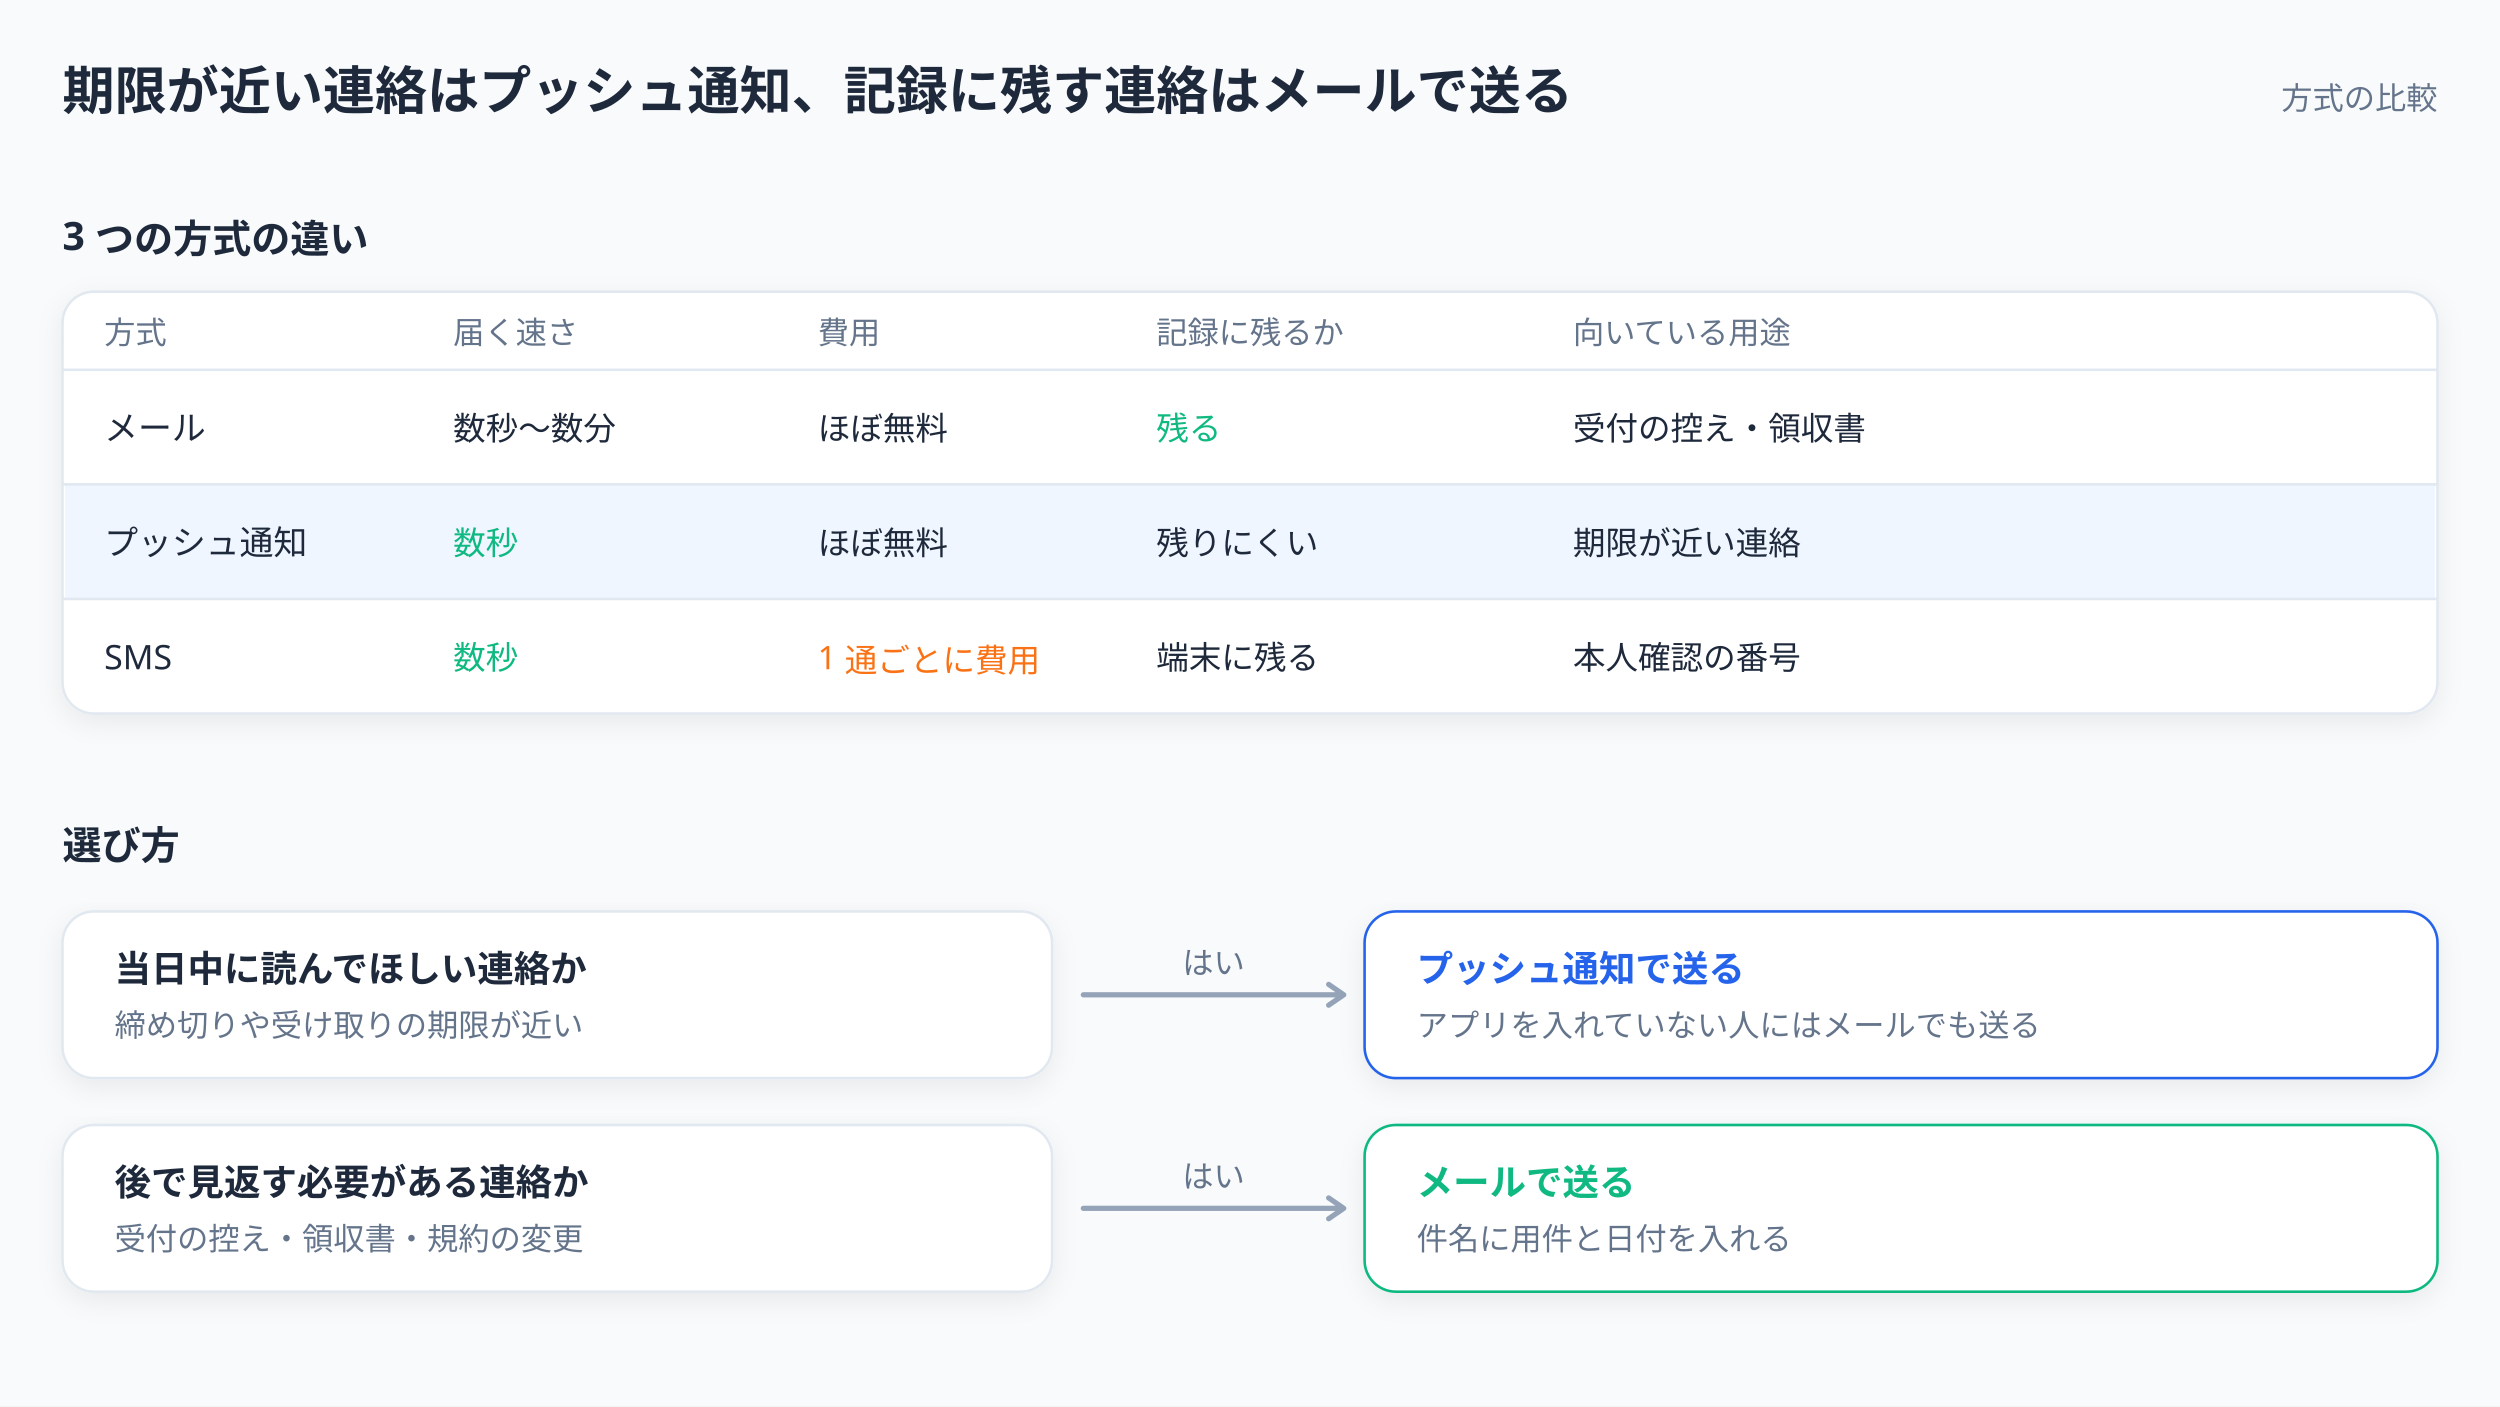
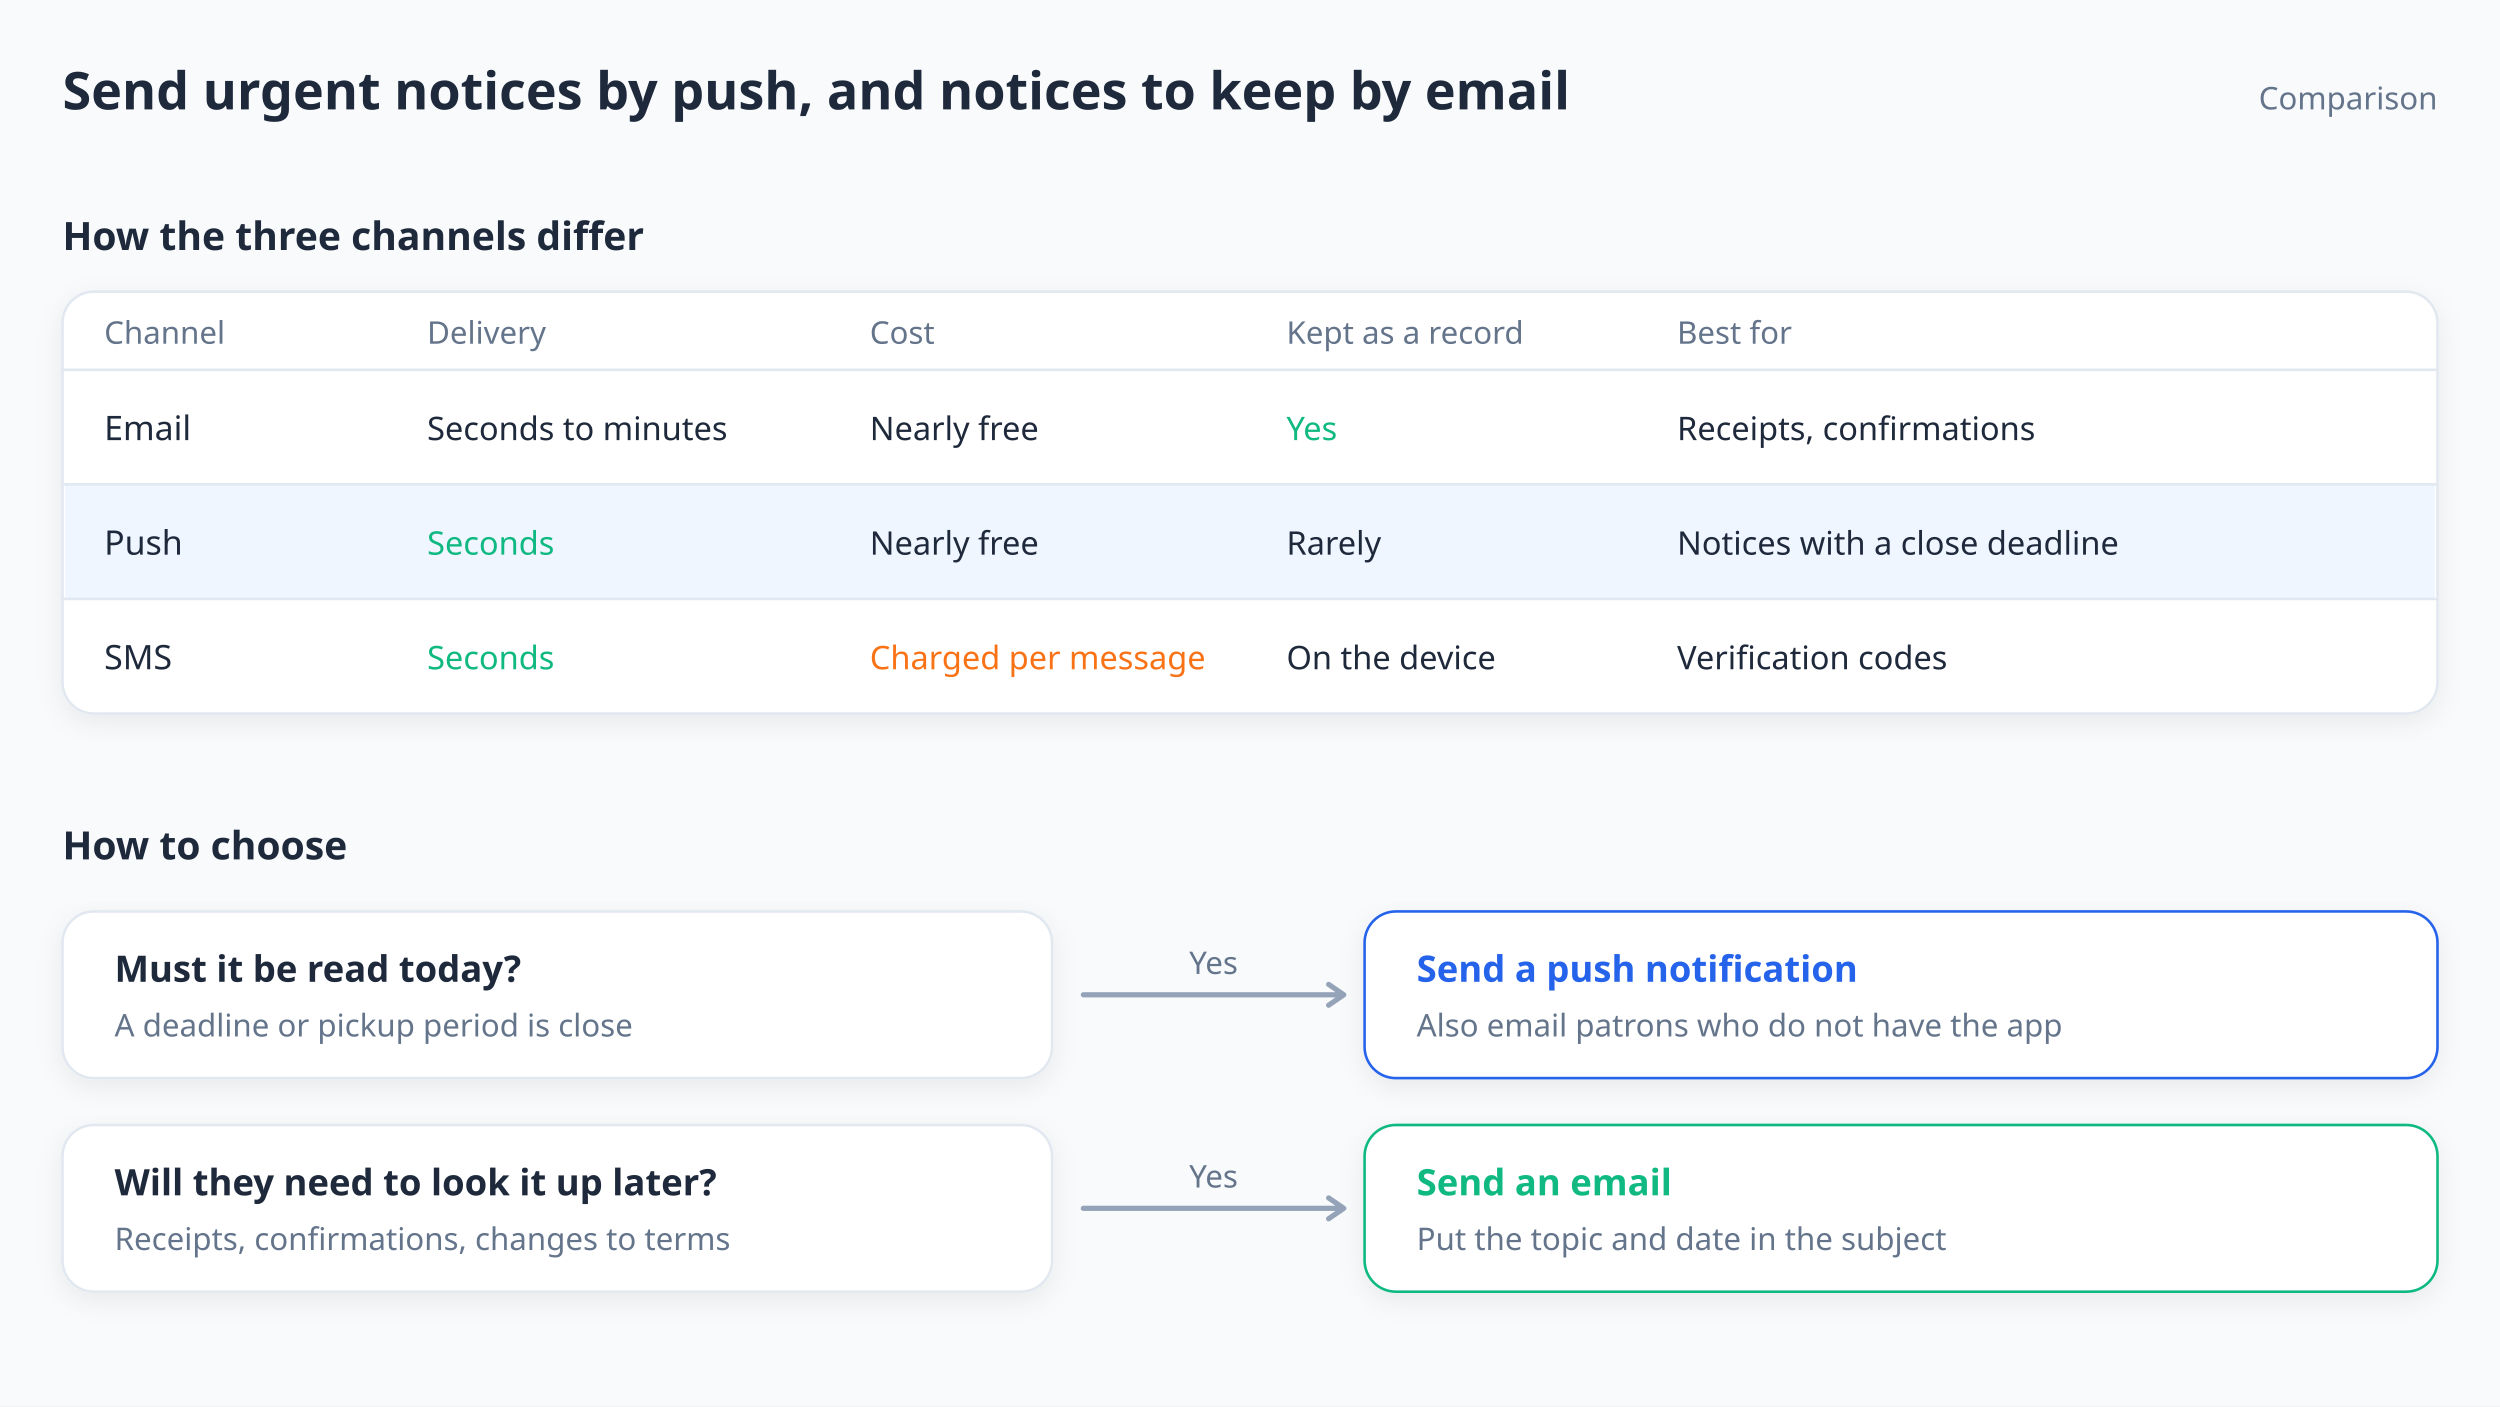
- <svg xmlns="http://www.w3.org/2000/svg" width="960" height="540" viewBox="0 0 960 540" font-family="'Hiragino Sans', 'Yu Gothic UI', 'Noto Sans JP', system-ui, sans-serif" role="img" aria-label="メール・プッシュ通知・SMS を、届く速さ・費用・向いている用途で比べる">
+ <svg xmlns="http://www.w3.org/2000/svg" width="960" height="540" viewBox="0 0 960 540" font-family="'Hiragino Sans', 'Yu Gothic UI', 'Noto Sans JP', system-ui, sans-serif" role="img" aria-label="Email, push notifications, and SMS compared by speed, cost, and best use">
  <defs>
    <filter id="sh" x="-10%" y="-10%" width="120%" height="130%">
      <feDropShadow dx="0" dy="3" stdDeviation="5" flood-color="#0F172A" flood-opacity="0.07" />
    </filter>
  </defs>
  <rect width="960" height="540" fill="#F8FAFC" />
-   <text x="24.0" y="42.0" font-size="20" font-weight="600" fill="#1E293B" text-anchor="start">期限が近い連絡はプッシュ通知、記録に残す連絡はメールで送る</text>
-   <text x="936.0" y="42.0" font-size="12" font-weight="400" fill="#64748B" text-anchor="end">方式の比較</text>
-   <text x="24.0" y="96.0" font-size="15" font-weight="600" fill="#1E293B" text-anchor="start">3 つの方式の違い</text>
+   <text x="24.0" y="42.0" font-size="20" font-weight="600" fill="#1E293B" text-anchor="start">Send urgent notices by push, and notices to keep by email</text>
+   <text x="936.0" y="42.0" font-size="12" font-weight="400" fill="#64748B" text-anchor="end">Comparison</text>
+   <text x="24.0" y="96.0" font-size="15" font-weight="600" fill="#1E293B" text-anchor="start">How the three channels differ</text>
  <rect x="24.0" y="112.0" width="912.0" height="162.0" rx="12" fill="#FFFFFF" stroke="#E2E8F0" stroke-width="1" filter="url(#sh)" />
-   <text x="40.0" y="132.0" font-size="12" font-weight="500" fill="#64748B" text-anchor="start">方式</text>
-   <text x="174.0" y="132.0" font-size="12" font-weight="500" fill="#64748B" text-anchor="start">届く速さ</text>
-   <text x="314.0" y="132.0" font-size="12" font-weight="500" fill="#64748B" text-anchor="start">費用</text>
-   <text x="444.0" y="132.0" font-size="12" font-weight="500" fill="#64748B" text-anchor="start">記録に残るか</text>
-   <text x="604.0" y="132.0" font-size="12" font-weight="500" fill="#64748B" text-anchor="start">向いている用途</text>
+   <text x="40.0" y="132.0" font-size="12" font-weight="500" fill="#64748B" text-anchor="start">Channel</text>
+   <text x="164.0" y="132.0" font-size="12" font-weight="500" fill="#64748B" text-anchor="start">Delivery</text>
+   <text x="334.0" y="132.0" font-size="12" font-weight="500" fill="#64748B" text-anchor="start">Cost</text>
+   <text x="494.0" y="132.0" font-size="12" font-weight="500" fill="#64748B" text-anchor="start">Kept as a record</text>
+   <text x="644.0" y="132.0" font-size="12" font-weight="500" fill="#64748B" text-anchor="start">Best for</text>
  <line x1="24.0" y1="142.0" x2="936.0" y2="142.0" stroke="#E2E8F0" stroke-width="1" />
-   <text x="40.0" y="169.0" font-size="13" font-weight="400" fill="#1E293B" text-anchor="start">メール</text>
-   <text x="174.0" y="169.0" font-size="12.5" font-weight="400" fill="#1E293B" text-anchor="start">数秒〜数分</text>
-   <text x="314.0" y="169.0" font-size="12.5" font-weight="400" fill="#1E293B" text-anchor="start">ほぼ無料</text>
-   <text x="444.0" y="169.0" font-size="12.5" font-weight="500" fill="#10B981" text-anchor="start">残る</text>
-   <text x="604.0" y="169.0" font-size="12.5" font-weight="400" fill="#1E293B" text-anchor="start">受付の控え・領収書</text>
+   <text x="40.0" y="169.0" font-size="13" font-weight="400" fill="#1E293B" text-anchor="start">Email</text>
+   <text x="164.0" y="169.0" font-size="12.5" font-weight="400" fill="#1E293B" text-anchor="start">Seconds to minutes</text>
+   <text x="334.0" y="169.0" font-size="12.5" font-weight="400" fill="#1E293B" text-anchor="start">Nearly free</text>
+   <text x="494.0" y="169.0" font-size="12.5" font-weight="500" fill="#10B981" text-anchor="start">Yes</text>
+   <text x="644.0" y="169.0" font-size="12.5" font-weight="400" fill="#1E293B" text-anchor="start">Receipts, confirmations</text>
  <rect x="25.0" y="186.0" width="910.0" height="44" fill="#EFF6FF" />
  <line x1="24.0" y1="186.0" x2="936.0" y2="186.0" stroke="#E2E8F0" stroke-width="1" />
-   <text x="40.0" y="213.0" font-size="13" font-weight="400" fill="#1E293B" text-anchor="start">プッシュ通知</text>
-   <text x="174.0" y="213.0" font-size="12.5" font-weight="500" fill="#10B981" text-anchor="start">数秒</text>
-   <text x="314.0" y="213.0" font-size="12.5" font-weight="400" fill="#1E293B" text-anchor="start">ほぼ無料</text>
-   <text x="444.0" y="213.0" font-size="12.5" font-weight="400" fill="#1E293B" text-anchor="start">残りにくい</text>
-   <text x="604.0" y="213.0" font-size="12.5" font-weight="400" fill="#1E293B" text-anchor="start">期限が近い連絡</text>
+   <text x="40.0" y="213.0" font-size="13" font-weight="400" fill="#1E293B" text-anchor="start">Push</text>
+   <text x="164.0" y="213.0" font-size="12.5" font-weight="500" fill="#10B981" text-anchor="start">Seconds</text>
+   <text x="334.0" y="213.0" font-size="12.5" font-weight="400" fill="#1E293B" text-anchor="start">Nearly free</text>
+   <text x="494.0" y="213.0" font-size="12.5" font-weight="400" fill="#1E293B" text-anchor="start">Rarely</text>
+   <text x="644.0" y="213.0" font-size="12.5" font-weight="400" fill="#1E293B" text-anchor="start">Notices with a close deadline</text>
  <line x1="24.0" y1="230.0" x2="936.0" y2="230.0" stroke="#E2E8F0" stroke-width="1" />
  <text x="40.0" y="257.0" font-size="13" font-weight="400" fill="#1E293B" text-anchor="start">SMS</text>
-   <text x="174.0" y="257.0" font-size="12.5" font-weight="500" fill="#10B981" text-anchor="start">数秒</text>
-   <text x="314.0" y="257.0" font-size="12.5" font-weight="500" fill="#F97316" text-anchor="start">1 通ごとに費用</text>
-   <text x="444.0" y="257.0" font-size="12.5" font-weight="400" fill="#1E293B" text-anchor="start">端末に残る</text>
-   <text x="604.0" y="257.0" font-size="12.5" font-weight="400" fill="#1E293B" text-anchor="start">本人確認の番号</text>
-   <text x="24.0" y="330.0" font-size="15" font-weight="600" fill="#1E293B" text-anchor="start">選び方</text>
+   <text x="164.0" y="257.0" font-size="12.5" font-weight="500" fill="#10B981" text-anchor="start">Seconds</text>
+   <text x="334.0" y="257.0" font-size="12.5" font-weight="500" fill="#F97316" text-anchor="start">Charged per message</text>
+   <text x="494.0" y="257.0" font-size="12.5" font-weight="400" fill="#1E293B" text-anchor="start">On the device</text>
+   <text x="644.0" y="257.0" font-size="12.5" font-weight="400" fill="#1E293B" text-anchor="start">Verification codes</text>
+   <text x="24.0" y="330.0" font-size="15" font-weight="600" fill="#1E293B" text-anchor="start">How to choose</text>
  <rect x="24.0" y="350.0" width="380.0" height="64.0" rx="12" fill="#FFFFFF" stroke="#E2E8F0" stroke-width="1" filter="url(#sh)" />
-   <text x="44.0" y="377.0" font-size="14" font-weight="600" fill="#1E293B" text-anchor="start">当日中に読んでほしい連絡か</text>
-   <text x="44.0" y="398.0" font-size="12" font-weight="400" fill="#64748B" text-anchor="start">締め切りや受け取りの期限が近い</text>
+   <text x="44.0" y="377.0" font-size="14" font-weight="600" fill="#1E293B" text-anchor="start">Must it be read today?</text>
+   <text x="44.0" y="398.0" font-size="12" font-weight="400" fill="#64748B" text-anchor="start">A deadline or pickup period is close</text>
  <path d="M416.0,382.0 L516.0,382.0 M510.2,386.0 L516.0,382.0 L510.2,378.0" stroke="#94A3B8" stroke-width="2" stroke-linecap="round" stroke-linejoin="round" fill="none" />
-   <text x="466.0" y="374.0" font-size="12" font-weight="400" fill="#64748B" text-anchor="middle">はい</text>
+   <text x="466.0" y="374.0" font-size="12" font-weight="400" fill="#64748B" text-anchor="middle">Yes</text>
  <rect x="524.0" y="350.0" width="412.0" height="64.0" rx="12" fill="#FFFFFF" stroke="#2563EB" stroke-width="1" filter="url(#sh)" />
-   <text x="544.0" y="377.0" font-size="14" font-weight="600" fill="#2563EB" text-anchor="start">プッシュ通知で送る</text>
-   <text x="544.0" y="398.0" font-size="12" font-weight="400" fill="#64748B" text-anchor="start">アプリを入れていない人にはメールでも送る</text>
+   <text x="544.0" y="377.0" font-size="14" font-weight="600" fill="#2563EB" text-anchor="start">Send a push notification</text>
+   <text x="544.0" y="398.0" font-size="12" font-weight="400" fill="#64748B" text-anchor="start">Also email patrons who do not have the app</text>
  <rect x="24.0" y="432.0" width="380.0" height="64.0" rx="12" fill="#FFFFFF" stroke="#E2E8F0" stroke-width="1" filter="url(#sh)" />
-   <text x="44.0" y="459.0" font-size="14" font-weight="600" fill="#1E293B" text-anchor="start">後で見返す必要がある連絡か</text>
-   <text x="44.0" y="480.0" font-size="12" font-weight="400" fill="#64748B" text-anchor="start">受付の控え・領収書・規約の変更</text>
+   <text x="44.0" y="459.0" font-size="14" font-weight="600" fill="#1E293B" text-anchor="start">Will they need to look it up later?</text>
+   <text x="44.0" y="480.0" font-size="12" font-weight="400" fill="#64748B" text-anchor="start">Receipts, confirmations, changes to terms</text>
  <path d="M416.0,464.0 L516.0,464.0 M510.2,468.0 L516.0,464.0 L510.2,460.0" stroke="#94A3B8" stroke-width="2" stroke-linecap="round" stroke-linejoin="round" fill="none" />
-   <text x="466.0" y="456.0" font-size="12" font-weight="400" fill="#64748B" text-anchor="middle">はい</text>
+   <text x="466.0" y="456.0" font-size="12" font-weight="400" fill="#64748B" text-anchor="middle">Yes</text>
  <rect x="524.0" y="432.0" width="412.0" height="64.0" rx="12" fill="#FFFFFF" stroke="#10B981" stroke-width="1" filter="url(#sh)" />
-   <text x="544.0" y="459.0" font-size="14" font-weight="600" fill="#10B981" text-anchor="start">メールで送る</text>
-   <text x="544.0" y="480.0" font-size="12" font-weight="400" fill="#64748B" text-anchor="start">件名に用件と日付を入れる</text>
+   <text x="544.0" y="459.0" font-size="14" font-weight="600" fill="#10B981" text-anchor="start">Send an email</text>
+   <text x="544.0" y="480.0" font-size="12" font-weight="400" fill="#64748B" text-anchor="start">Put the topic and date in the subject</text>
</svg>
